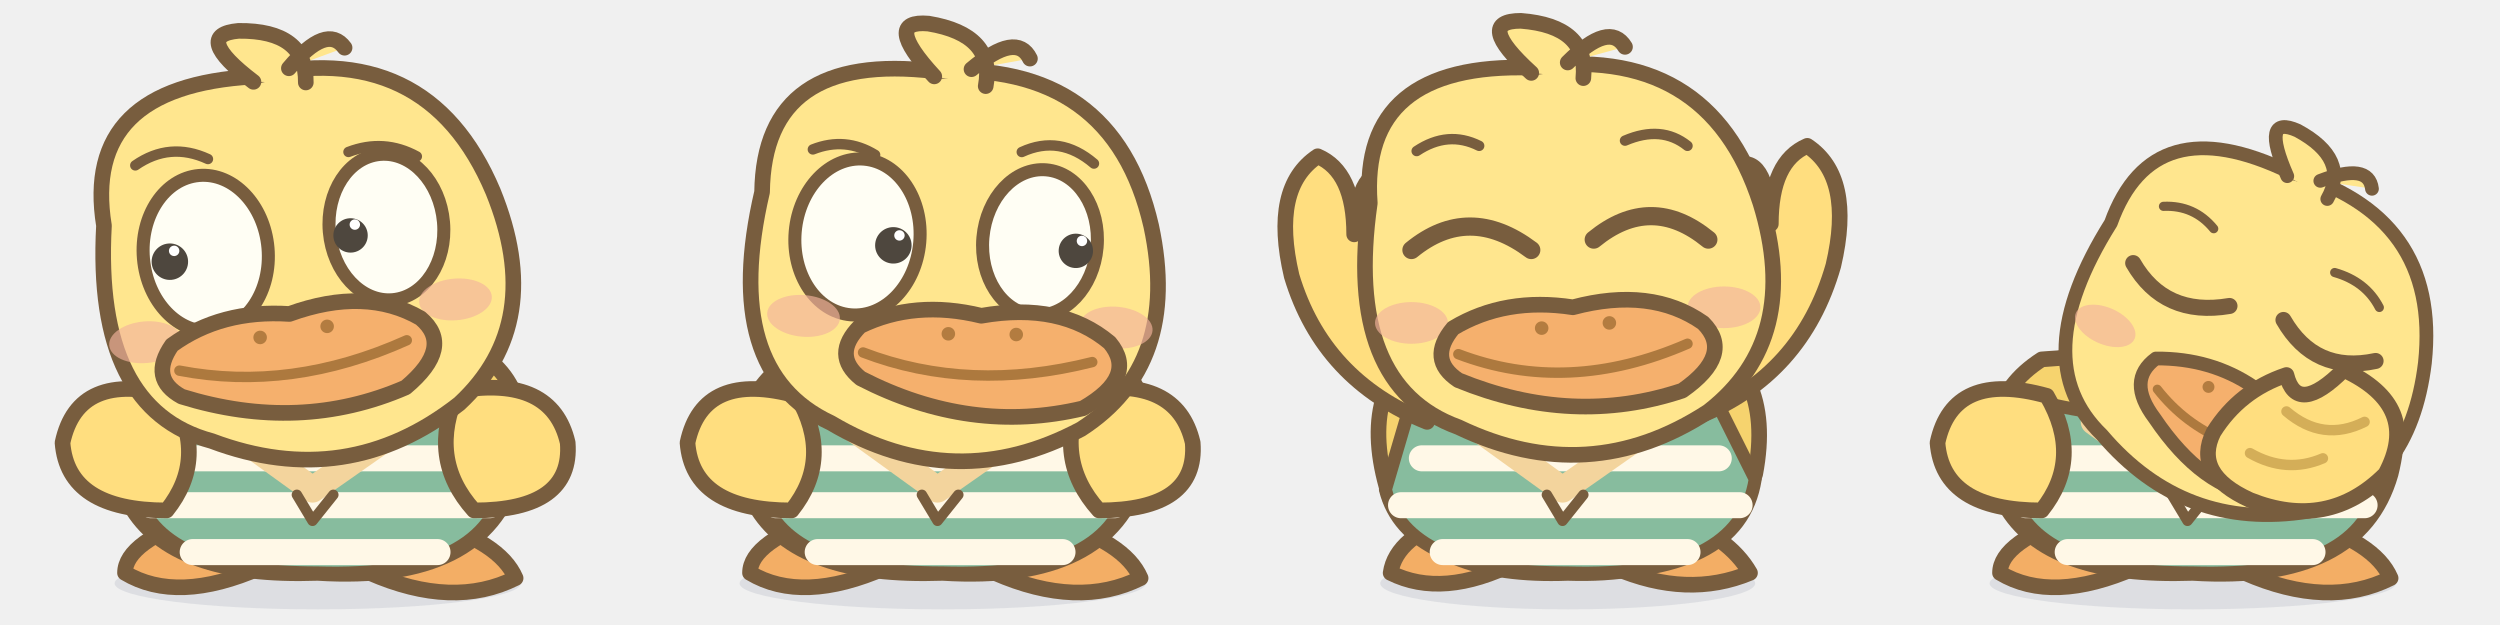
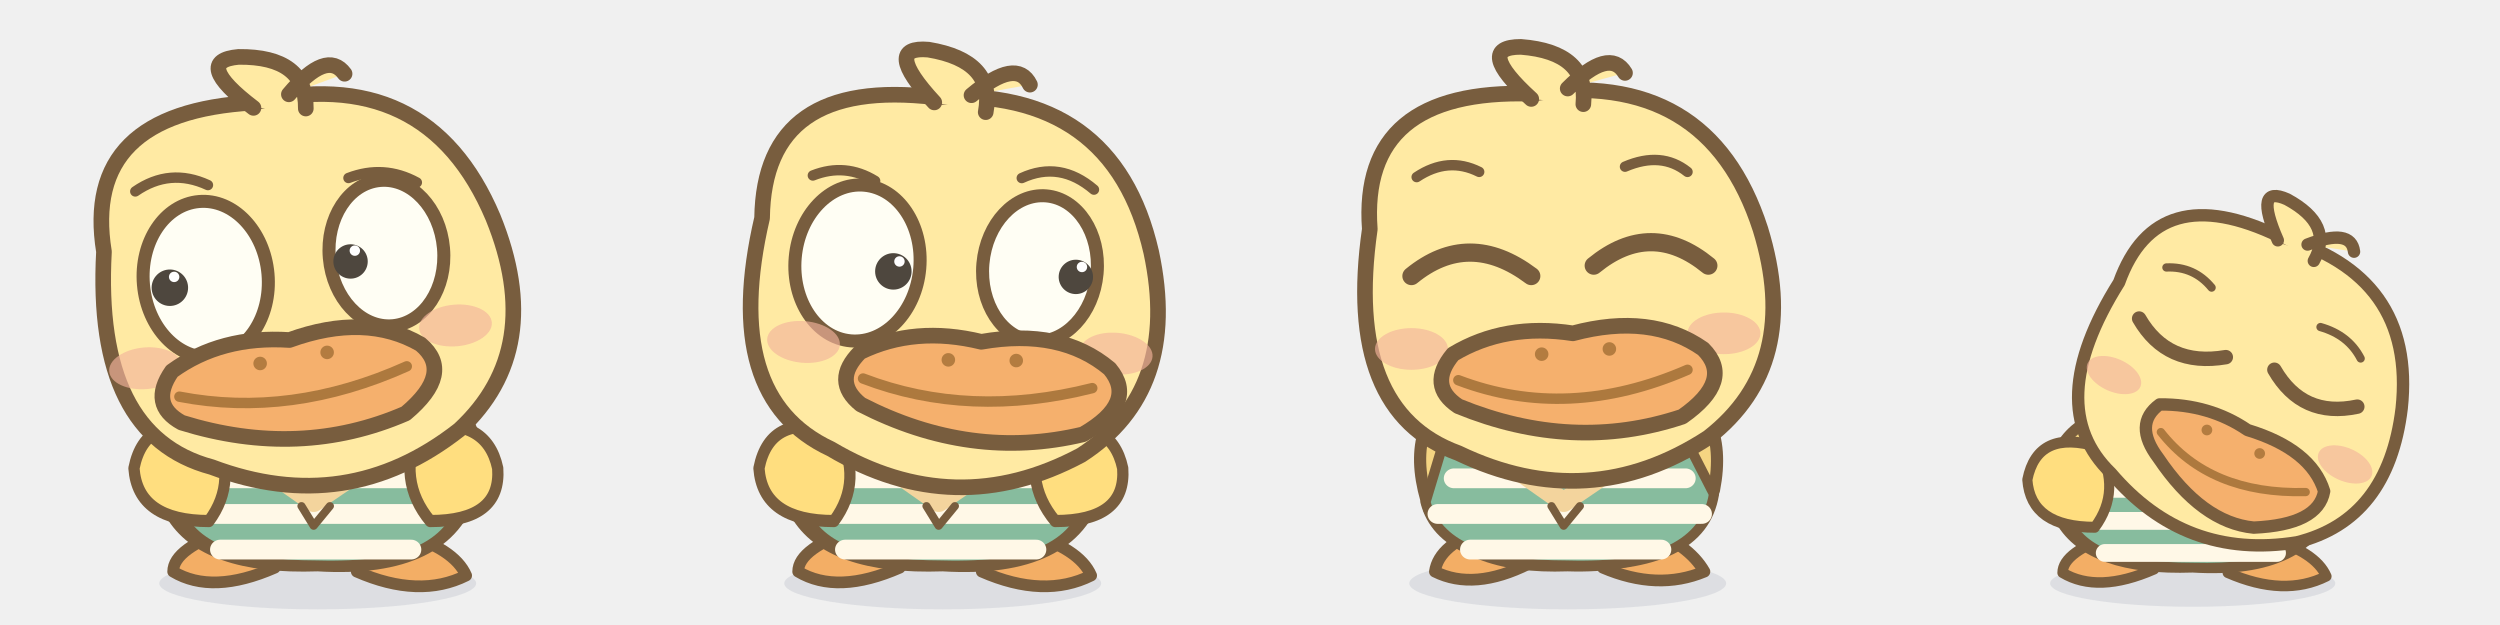
<svg xmlns="http://www.w3.org/2000/svg" width="480" height="120" viewBox="0 0 480 120">
  <g stroke="#785D3E" stroke-width="3" stroke-linecap="round" stroke-linejoin="round">
    <g id="pip-look-left">
-       <ellipse cx="61" cy="112" rx="39" ry="5" fill="#65708A" opacity=".14" stroke="none" />
-       <path d="M39 99Q24 104 24 110Q34 116 50 109L51 98M72 100L71 110Q87 117 99 111Q96 104 82 100" fill="#F3AE65" />
-       <path d="M32 69Q18 78 25 97Q33 111 61 110Q93 112 99 91Q104 71 86 65Z" fill="#F6D36E" />
-       <g stroke="#785D3E" stroke-width="2.5" stroke-linejoin="round" stroke-linecap="round">
-         <path d="M31 77Q59 84 89 76L97 92Q94 111 61 110Q30 110 26 94Z" fill="#87BC9E" />
-         <path d="M33 88H90M29 97H94M37 106H84" fill="none" stroke="#FFF8E7" stroke-width="5" />
-         <path d="M42 81L60 94L80 80" fill="none" stroke="#F3D49D" stroke-width="5" />
-         <path d="M57 95L60 100L64 95" fill="none" stroke-width="2" />
+       <ellipse cx="61" cy="112" rx="30.42" ry="5" fill="#65708A" opacity=".14" stroke="none" />
+       <g transform="translate(61 106) scale(0.75) translate(-61 -105)" data-growth-part="feet">
+         <path d="M39 99Q24 104 24 110Q34 116 50 109L51 98M72 100L71 110Q87 117 99 111Q96 104 82 100" fill="#F3AE65" />
      </g>
-       <path d="M33 76Q15 71 12 85Q13 98 32 98Q40 88 33 76M88 75Q106 72 109 85Q110 98 91 98Q82 88 88 75" fill="#FFDE7F" />
-       <g transform="translate(-1 1) rotate(-5 60 64)">
-         <path d="M23 39Q21 12 54 13Q88 8 98 39Q106 65 88 79Q65 94 40 82Q18 74 23 39Z" fill="#FFE68E" />
-         <path d="M54 14Q43 4 52 4Q65 5 64 15M61 12Q69 4 72 9" fill="#FFE68E" />
-         <path d="M30 28Q37 24 44 28M71 29Q78 27 84 31" fill="none" stroke-width="2" />
-         <ellipse cx="42" cy="46" rx="12" ry="15" fill="#FFFEF4" stroke-width="2.5" />
-         <ellipse cx="77" cy="44" rx="11" ry="14" fill="#FFFEF4" stroke-width="2.5" />
-         <g fill="#4E473E" stroke="none">
-           <circle cx="35" cy="47" r="3.5" />
-           <circle cx="70" cy="45" r="3.3" />
+       <g transform="translate(61 104) scale(0.78 0.76) translate(-61 -104)" data-growth-part="body">
+         <path d="M32 69Q18 78 25 97Q33 111 61 110Q93 112 99 91Q104 71 86 65Z" fill="#F5D582" />
+         <g stroke="#785D3E" stroke-width="2.5" stroke-linejoin="round" stroke-linecap="round">
+           <path d="M31 77Q59 84 89 76L97 92Q94 111 61 110Q30 110 26 94Z" fill="#87BC9E" />
+           <path d="M33 88H90M29 97H94M37 106H84" fill="none" stroke="#FFF8E7" stroke-width="5" />
+           <path d="M42 81L60 94L80 80" fill="none" stroke="#F3D49D" stroke-width="5" />
+           <path d="M57 95L60 100L64 95" fill="none" stroke-width="2" />
        </g>
-         <g fill="#FFF" stroke="none">
-           <circle cx="36" cy="45" r="1" />
-           <circle cx="71" cy="43" r="1" />
+       </g>
+       <g transform="translate(61 86) scale(0.72 0.78) translate(-61 -80)" data-growth-part="wings">
+         <path d="M33 76Q15 71 12 85Q13 98 32 98Q40 88 33 76M88 75Q106 72 109 85Q110 98 91 98Q82 88 88 75" fill="#FFDE7F" />
+       </g>
+       <g transform="translate(61 77) scale(1) translate(-61 -72)" data-growth-part="head">
+         <g transform="translate(-1 1) rotate(-5 60 64)">
+           <path d="M23 39Q21 12 54 13Q88 8 98 39Q106 65 88 79Q65 94 40 82Q18 74 23 39Z" fill="#FFEAA3" />
+           <path d="M54 14Q43 4 52 4Q65 5 64 15M61 12Q69 4 72 9" fill="#FFEAA3" />
+           <path d="M30 28Q37 24 44 28M71 29Q78 27 84 31" fill="none" stroke-width="2" />
+           <ellipse cx="42" cy="46" rx="12" ry="15" fill="#FFFEF4" stroke-width="2.5" />
+           <ellipse cx="77" cy="44" rx="11" ry="14" fill="#FFFEF4" stroke-width="2.5" />
+           <g fill="#4E473E" stroke="none">
+             <circle cx="35" cy="47" r="3.5" />
+             <circle cx="70" cy="45" r="3.3" />
+           </g>
+           <g fill="#FFF" stroke="none">
+             <circle cx="36" cy="45" r="1" />
+             <circle cx="71" cy="43" r="1" />
+           </g>
+           <g fill="#F3B39B" opacity=".65" stroke="none">
+             <ellipse cx="29" cy="62" rx="7" ry="4" />
+             <ellipse cx="89" cy="59" rx="7" ry="4" />
+           </g>
+           <g transform="translate(-5 0)">
+             <path d="M39 63Q49 57 62 59Q77 55 87 62Q93 68 83 75Q62 82 40 73Q34 69 39 63Z" fill="#F5B06D" />
+             <path d="M40 68Q61 74 84 66" fill="none" stroke="#AD793E" stroke-width="2" />
+             <g fill="#B37C40" stroke="none">
+               <circle cx="56" cy="63" r="1.3" />
+               <circle cx="69" cy="62" r="1.3" />
+             </g>
+           </g>
+           <g />
        </g>
+       </g>
+     </g>
+     <g id="pip-look-right" transform="translate(120 0)">
+       <ellipse cx="61" cy="112" rx="30.42" ry="5" fill="#65708A" opacity=".14" stroke="none" />
+       <g transform="translate(61 106) scale(0.75) translate(-61 -105)" data-growth-part="feet">
+         <path d="M39 99Q24 104 24 110Q34 116 50 109L51 98M72 100L71 110Q87 117 99 111Q96 104 82 100" fill="#F3AE65" />
+       </g>
+       <g transform="translate(61 104) scale(0.78 0.76) translate(-61 -104)" data-growth-part="body">
+         <path d="M32 69Q18 78 25 97Q33 111 61 110Q93 112 99 91Q104 71 86 65Z" fill="#F5D582" />
+         <g stroke="#785D3E" stroke-width="2.5" stroke-linejoin="round" stroke-linecap="round">
+           <path d="M31 77Q59 84 89 76L97 92Q94 111 61 110Q30 110 26 94Z" fill="#87BC9E" />
+           <path d="M33 88H90M29 97H94M37 106H84" fill="none" stroke="#FFF8E7" stroke-width="5" />
+           <path d="M42 81L60 94L80 80" fill="none" stroke="#F3D49D" stroke-width="5" />
+           <path d="M57 95L60 100L64 95" fill="none" stroke-width="2" />
+         </g>
+       </g>
+       <g transform="translate(61 86) scale(0.72 0.78) translate(-61 -80)" data-growth-part="wings">
+         <path d="M33 76Q15 71 12 85Q13 98 32 98Q40 88 33 76M88 75Q106 72 109 85Q110 98 91 98Q82 88 88 75" fill="#FFDE7F" />
+       </g>
+       <g transform="translate(61 77) scale(1) translate(-61 -72)" data-growth-part="head">
+         <g transform="translate(1 1) rotate(5 60 64)">
+           <path d="M23 39Q21 12 54 13Q88 8 98 39Q106 65 88 79Q65 94 40 82Q18 74 23 39Z" fill="#FFEAA3" />
+           <path d="M54 14Q43 4 52 4Q65 5 64 15M61 12Q69 4 72 9" fill="#FFEAA3" />
+           <path d="M32 30Q38 27 44 30M72 27Q79 23 86 28" fill="none" stroke-width="2" />
+           <ellipse cx="42" cy="46" rx="12" ry="15" fill="#FFFEF4" stroke-width="2.5" />
+           <ellipse cx="77" cy="44" rx="11" ry="14" fill="#FFFEF4" stroke-width="2.5" />
+           <g fill="#4E473E" stroke="none">
+             <circle cx="49" cy="47" r="3.5" />
+             <circle cx="84" cy="45" r="3.3" />
+           </g>
+           <g fill="#FFF" stroke="none">
+             <circle cx="50" cy="45" r="1" />
+             <circle cx="85" cy="43" r="1" />
+           </g>
+           <g fill="#F3B39B" opacity=".65" stroke="none">
+             <ellipse cx="33" cy="62" rx="7" ry="4" />
+             <ellipse cx="93" cy="59" rx="7" ry="4" />
+           </g>
+           <g transform="translate(5 0)">
+             <path d="M39 63Q49 57 62 59Q77 55 87 62Q93 68 83 75Q62 82 40 73Q34 69 39 63Z" fill="#F5B06D" />
+             <path d="M40 68Q61 74 84 66" fill="none" stroke="#AD793E" stroke-width="2" />
+             <g fill="#B37C40" stroke="none">
+               <circle cx="56" cy="63" r="1.3" />
+               <circle cx="69" cy="62" r="1.3" />
+             </g>
+           </g>
+           <g />
+         </g>
+       </g>
+     </g>
+     <g id="pip-stretch" transform="translate(240 0)">
+       <ellipse cx="61" cy="112" rx="30.42" ry="5" fill="#65708A" opacity=".14" stroke="none" />
+       <g transform="translate(61 106) scale(0.75) translate(-61 -105)" data-growth-part="feet">
+         <path d="M40 99Q28 103 27 110Q37 115 51 108L52 97M71 99L70 109Q84 115 96 110Q92 103 81 99" fill="#F3AE65" />
+       </g>
+       <g transform="translate(61 104) scale(0.78 0.76) translate(-61 -104)" data-growth-part="body">
+         <path d="M34 65Q20 75 27 96Q35 111 61 110Q90 111 97 91Q101 70 84 63Z" fill="#F5D582" />
+         <g stroke="#785D3E" stroke-width="2.5" stroke-linejoin="round" stroke-linecap="round">
+           <path d="M31 77Q59 84 89 76L97 92Q94 111 61 110Q30 110 26 94Z" fill="#87BC9E" />
+           <path d="M33 88H90M29 97H94M37 106H84" fill="none" stroke="#FFF8E7" stroke-width="5" />
+           <path d="M42 81L60 94L80 80" fill="none" stroke="#F3D49D" stroke-width="5" />
+           <path d="M57 95L60 100L64 95" fill="none" stroke-width="2" />
+         </g>
+       </g>
+       <g transform="translate(61 86) scale(0.72 0.78) translate(-61 -80)" data-growth-part="wings">
+         <path d="M34 81Q14 73 8 53Q4 36 13 30Q20 33 20 45Q21 31 27 34Q31 43 29 51Q28 62 38 69Z" fill="#FFDE7F" />
+         <path d="M86 80Q106 72 112 51Q116 34 107 28Q100 31 100 43Q99 29 93 32Q89 41 91 49Q92 60 82 68Z" fill="#FFDE7F" />
+       </g>
+       <g transform="translate(61 77) scale(1) translate(-61 -72)" data-growth-part="head">
+         <path d="M23 39Q21 12 54 13Q88 8 98 39Q106 65 88 79Q65 94 40 82Q18 74 23 39Z" fill="#FFEAA3" />
+         <path d="M54 14Q43 4 52 4Q65 5 64 15M61 12Q69 4 72 9" fill="#FFEAA3" />
+         <path d="M32 29Q38 25 44 28M72 27Q79 24 84 28" fill="none" stroke-width="2" />
+         <path d="M31 48Q42 39 54 48M66 46Q77 37 88 46" fill="none" stroke-width="3.5" />
        <g fill="#F3B39B" opacity=".65" stroke="none">
-           <ellipse cx="29" cy="62" rx="7" ry="4" />
-           <ellipse cx="89" cy="59" rx="7" ry="4" />
+           <ellipse cx="31" cy="62" rx="7" ry="4" />
+           <ellipse cx="91" cy="59" rx="7" ry="4" />
        </g>
-         <g transform="translate(-5 0)">
-           <path d="M39 63Q49 57 62 59Q77 55 87 62Q93 68 83 75Q62 82 40 73Q34 69 39 63Z" fill="#F5B06D" />
-           <path d="M40 68Q61 74 84 66" fill="none" stroke="#AD793E" stroke-width="2" />
-           <g fill="#B37C40" stroke="none">
-             <circle cx="56" cy="63" r="1.3" />
-             <circle cx="69" cy="62" r="1.3" />
-           </g>
+         <path d="M39 63Q49 57 62 59Q77 55 87 62Q93 68 83 75Q62 82 40 73Q34 69 39 63Z" fill="#F5B06D" />
+         <path d="M40 68Q61 76 84 66" fill="none" stroke="#AD793E" stroke-width="2" />
+         <g fill="#B37C40" stroke="none">
+           <circle cx="56" cy="63" r="1.3" />
+           <circle cx="69" cy="62" r="1.3" />
        </g>
        <g />
      </g>
    </g>
-     <g id="pip-look-right" transform="translate(120 0)">
-       <ellipse cx="61" cy="112" rx="39" ry="5" fill="#65708A" opacity=".14" stroke="none" />
-       <path d="M39 99Q24 104 24 110Q34 116 50 109L51 98M72 100L71 110Q87 117 99 111Q96 104 82 100" fill="#F3AE65" />
-       <path d="M32 69Q18 78 25 97Q33 111 61 110Q93 112 99 91Q104 71 86 65Z" fill="#F6D36E" />
-       <g stroke="#785D3E" stroke-width="2.5" stroke-linejoin="round" stroke-linecap="round">
-         <path d="M31 77Q59 84 89 76L97 92Q94 111 61 110Q30 110 26 94Z" fill="#87BC9E" />
-         <path d="M33 88H90M29 97H94M37 106H84" fill="none" stroke="#FFF8E7" stroke-width="5" />
-         <path d="M42 81L60 94L80 80" fill="none" stroke="#F3D49D" stroke-width="5" />
-         <path d="M57 95L60 100L64 95" fill="none" stroke-width="2" />
-       </g>
-       <path d="M33 76Q15 71 12 85Q13 98 32 98Q40 88 33 76M88 75Q106 72 109 85Q110 98 91 98Q82 88 88 75" fill="#FFDE7F" />
-       <g transform="translate(1 1) rotate(5 60 64)">
-         <path d="M23 39Q21 12 54 13Q88 8 98 39Q106 65 88 79Q65 94 40 82Q18 74 23 39Z" fill="#FFE68E" />
-         <path d="M54 14Q43 4 52 4Q65 5 64 15M61 12Q69 4 72 9" fill="#FFE68E" />
-         <path d="M32 30Q38 27 44 30M72 27Q79 23 86 28" fill="none" stroke-width="2" />
-         <ellipse cx="42" cy="46" rx="12" ry="15" fill="#FFFEF4" stroke-width="2.5" />
-         <ellipse cx="77" cy="44" rx="11" ry="14" fill="#FFFEF4" stroke-width="2.5" />
-         <g fill="#4E473E" stroke="none">
-           <circle cx="49" cy="47" r="3.5" />
-           <circle cx="84" cy="45" r="3.3" />
+     <g id="pip-preen" transform="translate(360 0)">
+       <g transform="translate(61 112) scale(.90) translate(-61 -112)">
+         <ellipse cx="61" cy="112" rx="30.42" ry="5" fill="#65708A" opacity=".14" stroke="none" />
+         <g transform="translate(61 106) scale(0.75) translate(-61 -105)" data-growth-part="feet">
+           <path d="M39 99Q24 104 24 110Q34 116 50 109L51 98M72 100L71 110Q87 117 99 111Q96 104 82 100" fill="#F3AE65" />
        </g>
-         <g fill="#FFF" stroke="none">
-           <circle cx="50" cy="45" r="1" />
-           <circle cx="85" cy="43" r="1" />
-         </g>
-         <g fill="#F3B39B" opacity=".65" stroke="none">
-           <ellipse cx="33" cy="62" rx="7" ry="4" />
-           <ellipse cx="93" cy="59" rx="7" ry="4" />
-         </g>
-         <g transform="translate(5 0)">
-           <path d="M39 63Q49 57 62 59Q77 55 87 62Q93 68 83 75Q62 82 40 73Q34 69 39 63Z" fill="#F5B06D" />
-           <path d="M40 68Q61 74 84 66" fill="none" stroke="#AD793E" stroke-width="2" />
-           <g fill="#B37C40" stroke="none">
-             <circle cx="56" cy="63" r="1.3" />
-             <circle cx="69" cy="62" r="1.3" />
+         <g transform="translate(61 104) scale(0.78 0.76) translate(-61 -104)" data-growth-part="body">
+           <path d="M32 69Q18 78 25 97Q33 111 61 110Q93 112 99 91Q104 71 86 65Z" fill="#F5D582" />
+           <g stroke="#785D3E" stroke-width="2.5" stroke-linejoin="round" stroke-linecap="round">
+             <path d="M31 77Q59 84 89 76L97 92Q94 111 61 110Q30 110 26 94Z" fill="#87BC9E" />
+             <path d="M33 88H90M29 97H94M37 106H84" fill="none" stroke="#FFF8E7" stroke-width="5" />
+             <path d="M42 81L60 94L80 80" fill="none" stroke="#F3D49D" stroke-width="5" />
+             <path d="M57 95L60 100L64 95" fill="none" stroke-width="2" />
          </g>
        </g>
-         <g />
+         <g transform="translate(61 86) scale(0.72 0.78) translate(-61 -80)" data-growth-part="wings">
+           <path d="M33 76Q15 71 12 85Q13 98 32 98Q40 88 33 76" fill="#FFDE7F" />
+           <path d="M90 71Q105 78 98 91Q87 102 72 96Q61 91 65 83Q70 75 79 72Q81 80 90 71Z" fill="#FFDE7F" />
+           <path d="M72 87Q79 91 86 88M79 79Q86 85 94 81" fill="none" stroke="#D4AE58" stroke-width="2" />
+         </g>
+         <g transform="translate(61 77) scale(1) translate(-61 -72)" data-growth-part="head">
+           <g transform="translate(14 20) scale(.88) rotate(24 60 62)">
+             <path d="M23 39Q21 12 54 13Q88 8 98 39Q106 65 88 79Q65 94 40 82Q18 74 23 39Z" fill="#FFEAA3" />
+             <path d="M54 14Q43 4 52 4Q65 5 64 15M61 12Q69 4 72 9" fill="#FFEAA3" />
+             <path d="M32 31Q38 28 44 31M72 29Q79 28 84 32" fill="none" stroke-width="2" />
+             <path d="M31 45Q42 53 54 45M66 43Q77 51 88 43" fill="none" stroke-width="3.5" />
+             <g fill="#F3B39B" opacity=".65" stroke="none">
+               <ellipse cx="31" cy="60" rx="7" ry="4" />
+               <ellipse cx="91" cy="57" rx="7" ry="4" />
+             </g>
+             <path d="M44 62Q55 57 66 59Q82 57 89 65Q91 73 77 80Q65 84 49 74Q40 69 44 62Z" fill="#F5B06D" />
+             <path d="M47 68Q64 77 85 67" fill="none" stroke="#AD793E" stroke-width="2" />
+             <g fill="#B37C40" stroke="none">
+               <circle cx="57" cy="63" r="1.3" />
+               <circle cx="71" cy="63" r="1.3" />
+             </g>
+             <g />
+           </g>
+         </g>
      </g>
-     </g>
-     <g id="pip-stretch" transform="translate(240 0)">
-       <ellipse cx="61" cy="112" rx="36" ry="5" fill="#65708A" opacity=".14" stroke="none" />
-       <path d="M40 99Q28 103 27 110Q37 115 51 108L52 97M71 99L70 109Q84 115 96 110Q92 103 81 99" fill="#F3AE65" />
-       <path d="M34 65Q20 75 27 96Q35 111 61 110Q90 111 97 91Q101 70 84 63Z" fill="#F6D36E" />
-       <g stroke="#785D3E" stroke-width="2.5" stroke-linejoin="round" stroke-linecap="round">
-         <path d="M31 77Q59 84 89 76L97 92Q94 111 61 110Q30 110 26 94Z" fill="#87BC9E" />
-         <path d="M33 88H90M29 97H94M37 106H84" fill="none" stroke="#FFF8E7" stroke-width="5" />
-         <path d="M42 81L60 94L80 80" fill="none" stroke="#F3D49D" stroke-width="5" />
-         <path d="M57 95L60 100L64 95" fill="none" stroke-width="2" />
-       </g>
-       <path d="M34 81Q14 73 8 53Q4 36 13 30Q20 33 20 45Q21 31 27 34Q31 43 29 51Q28 62 38 69Z" fill="#FFDE7F" />
-       <path d="M86 80Q106 72 112 51Q116 34 107 28Q100 31 100 43Q99 29 93 32Q89 41 91 49Q92 60 82 68Z" fill="#FFDE7F" />
-       <path d="M23 39Q21 12 54 13Q88 8 98 39Q106 65 88 79Q65 94 40 82Q18 74 23 39Z" fill="#FFE68E" />
-       <path d="M54 14Q43 4 52 4Q65 5 64 15M61 12Q69 4 72 9" fill="#FFE68E" />
-       <path d="M32 29Q38 25 44 28M72 27Q79 24 84 28" fill="none" stroke-width="2" />
-       <path d="M31 48Q42 39 54 48M66 46Q77 37 88 46" fill="none" stroke-width="3.5" />
-       <g fill="#F3B39B" opacity=".65" stroke="none">
-         <ellipse cx="31" cy="62" rx="7" ry="4" />
-         <ellipse cx="91" cy="59" rx="7" ry="4" />
-       </g>
-       <path d="M39 63Q49 57 62 59Q77 55 87 62Q93 68 83 75Q62 82 40 73Q34 69 39 63Z" fill="#F5B06D" />
-       <path d="M40 68Q61 76 84 66" fill="none" stroke="#AD793E" stroke-width="2" />
-       <g fill="#B37C40" stroke="none">
-         <circle cx="56" cy="63" r="1.3" />
-         <circle cx="69" cy="62" r="1.3" />
-       </g>
-       <g />
-     </g>
-     <g id="pip-preen" transform="translate(360 0)">
-       <ellipse cx="61" cy="112" rx="39" ry="5" fill="#65708A" opacity=".14" stroke="none" />
-       <path d="M39 99Q24 104 24 110Q34 116 50 109L51 98M72 100L71 110Q87 117 99 111Q96 104 82 100" fill="#F3AE65" />
-       <path d="M32 69Q18 78 25 97Q33 111 61 110Q93 112 99 91Q104 71 86 65Z" fill="#F6D36E" />
-       <g stroke="#785D3E" stroke-width="2.5" stroke-linejoin="round" stroke-linecap="round">
-         <path d="M31 77Q59 84 89 76L97 92Q94 111 61 110Q30 110 26 94Z" fill="#87BC9E" />
-         <path d="M33 88H90M29 97H94M37 106H84" fill="none" stroke="#FFF8E7" stroke-width="5" />
-         <path d="M42 81L60 94L80 80" fill="none" stroke="#F3D49D" stroke-width="5" />
-         <path d="M57 95L60 100L64 95" fill="none" stroke-width="2" />
-       </g>
-       <path d="M33 76Q15 71 12 85Q13 98 32 98Q40 88 33 76" fill="#FFDE7F" />
-       <g transform="translate(14 20) scale(.88) rotate(24 60 62)">
-         <path d="M23 39Q21 12 54 13Q88 8 98 39Q106 65 88 79Q65 94 40 82Q18 74 23 39Z" fill="#FFE68E" />
-         <path d="M54 14Q43 4 52 4Q65 5 64 15M61 12Q69 4 72 9" fill="#FFE68E" />
-         <path d="M32 31Q38 28 44 31M72 29Q79 28 84 32" fill="none" stroke-width="2" />
-         <path d="M31 45Q42 53 54 45M66 43Q77 51 88 43" fill="none" stroke-width="3.5" />
-         <g fill="#F3B39B" opacity=".65" stroke="none">
-           <ellipse cx="31" cy="60" rx="7" ry="4" />
-           <ellipse cx="91" cy="57" rx="7" ry="4" />
-         </g>
-         <path d="M44 62Q55 57 66 59Q82 57 89 65Q91 73 77 80Q65 84 49 74Q40 69 44 62Z" fill="#F5B06D" />
-         <path d="M47 68Q64 77 85 67" fill="none" stroke="#AD793E" stroke-width="2" />
-         <g fill="#B37C40" stroke="none">
-           <circle cx="57" cy="63" r="1.3" />
-           <circle cx="71" cy="63" r="1.3" />
-         </g>
-         <g />
-       </g>
-       <path d="M90 71Q105 78 98 91Q87 102 72 96Q61 91 65 83Q70 75 79 72Q81 80 90 71Z" fill="#FFDE7F" />
-       <path d="M72 87Q79 91 86 88M79 79Q86 85 94 81" fill="none" stroke="#D4AE58" stroke-width="2" />
    </g>
  </g>
</svg>
